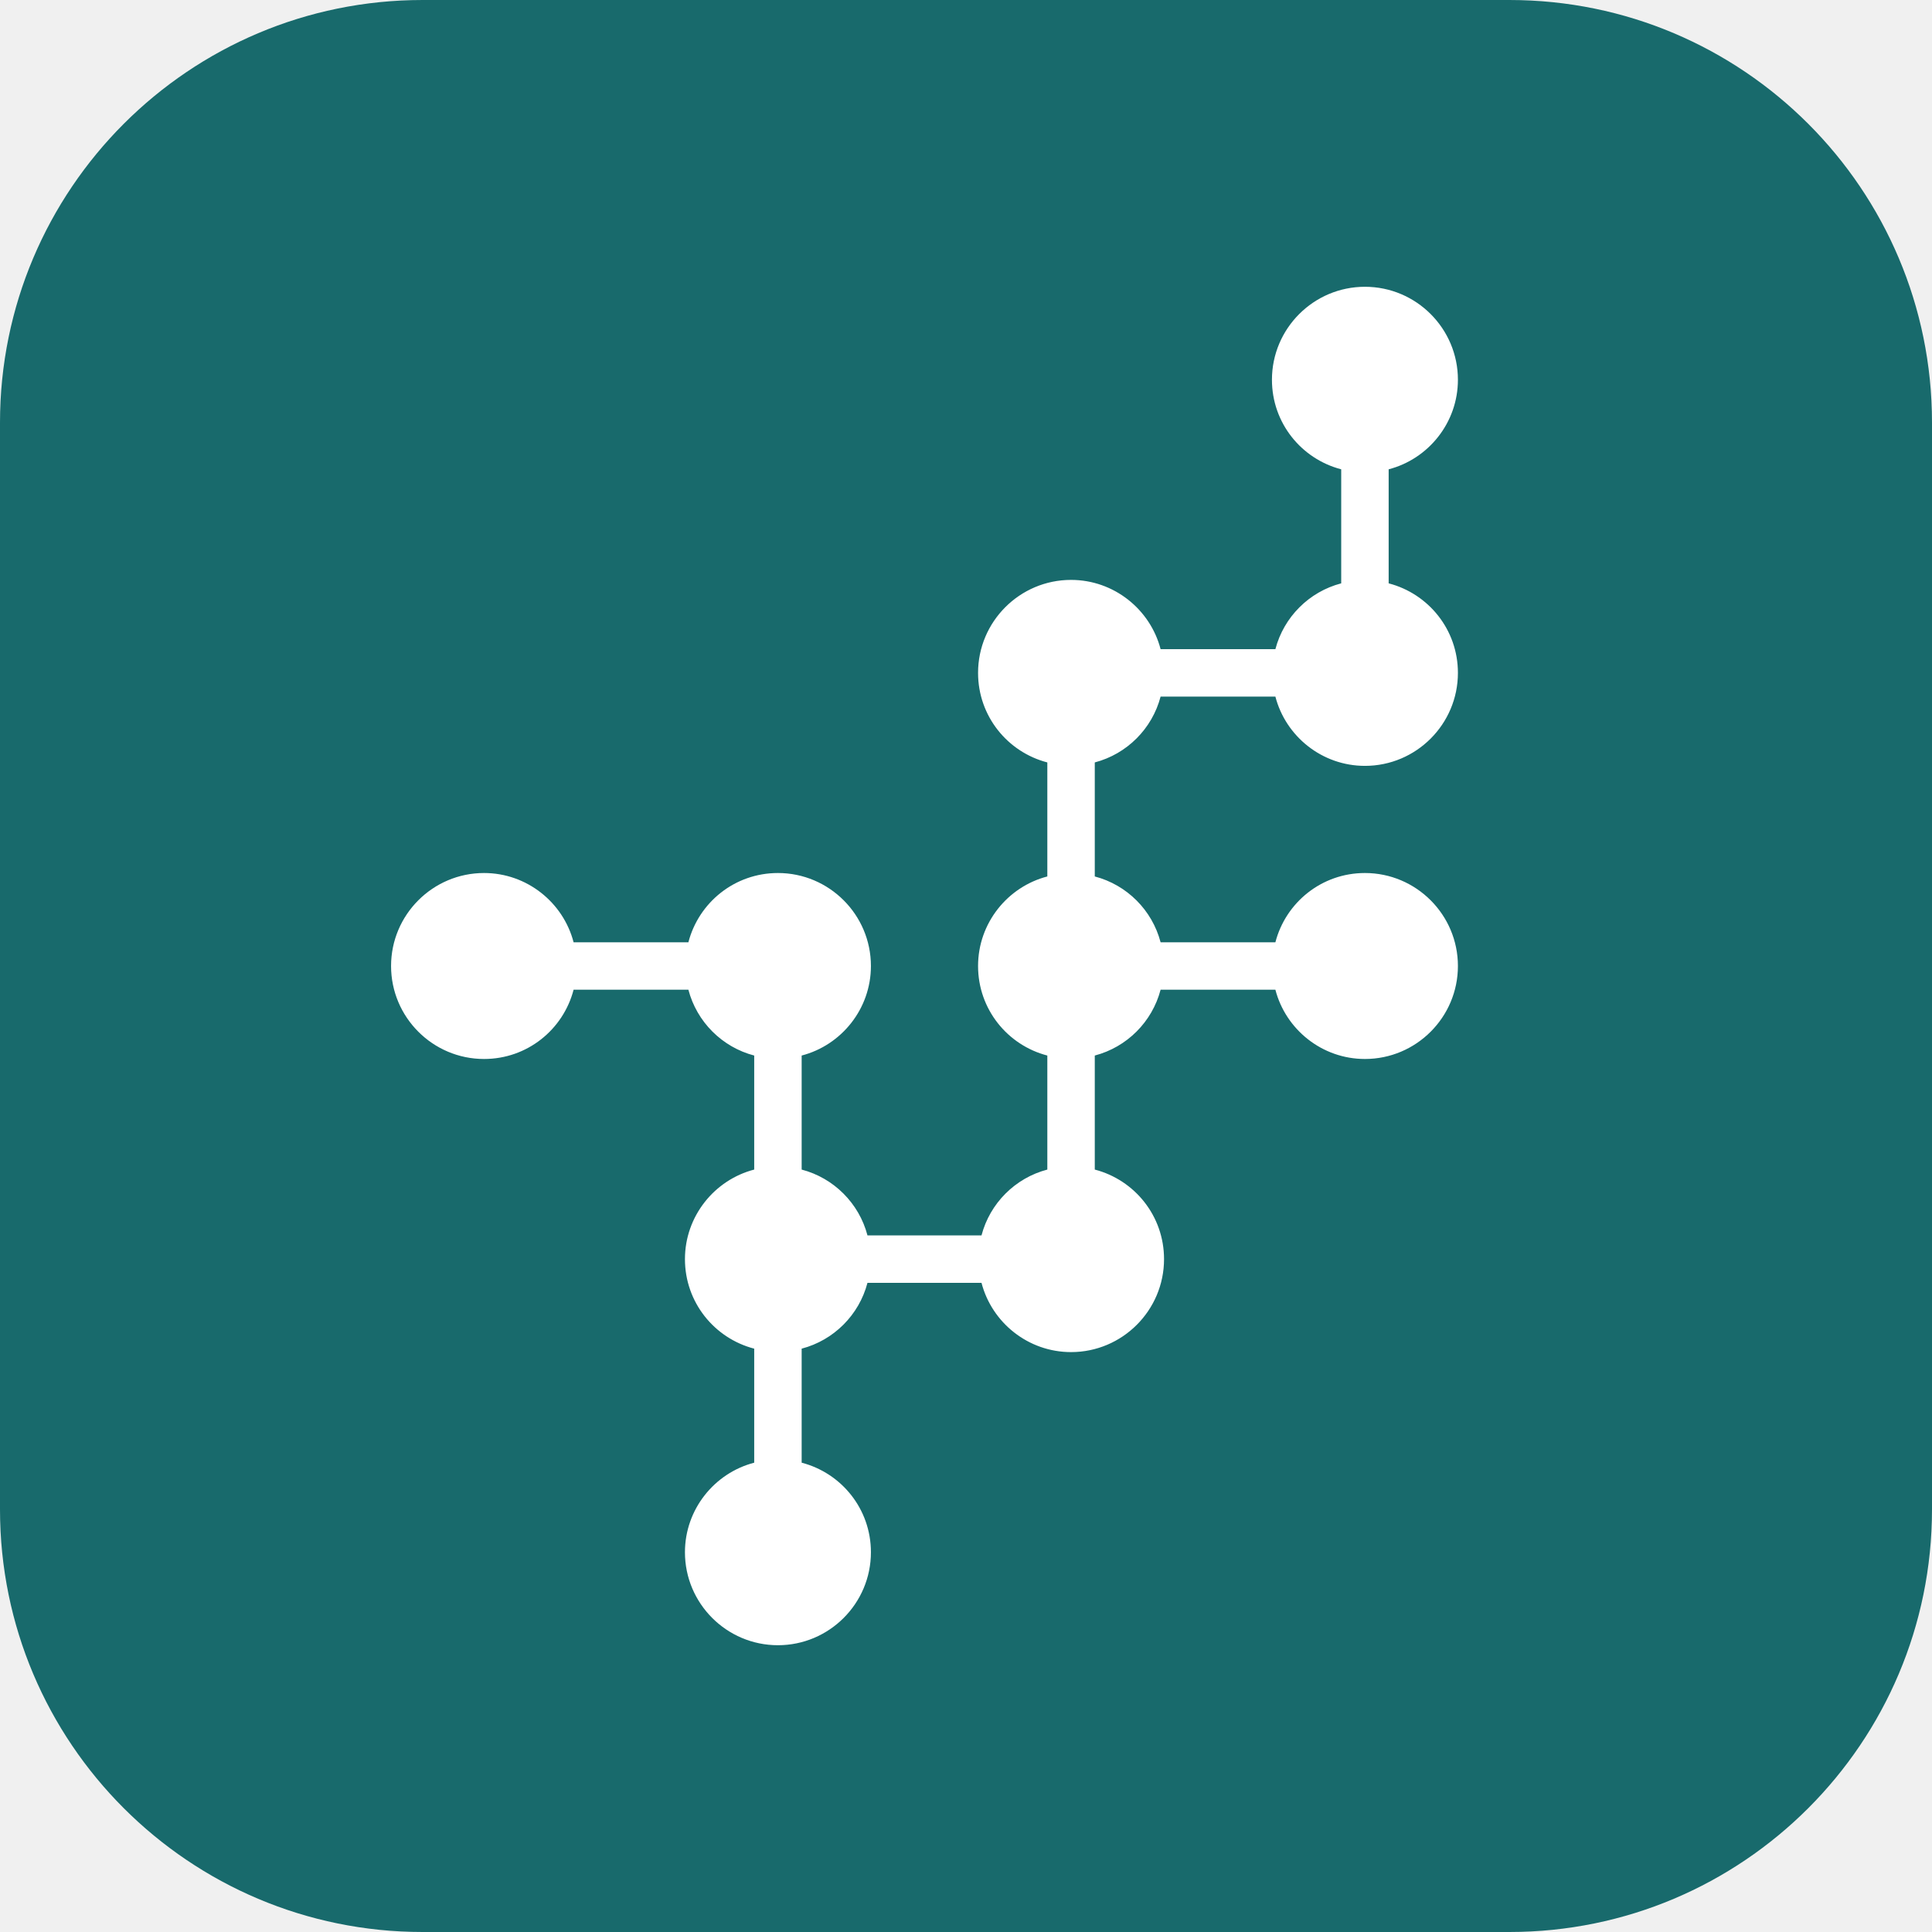
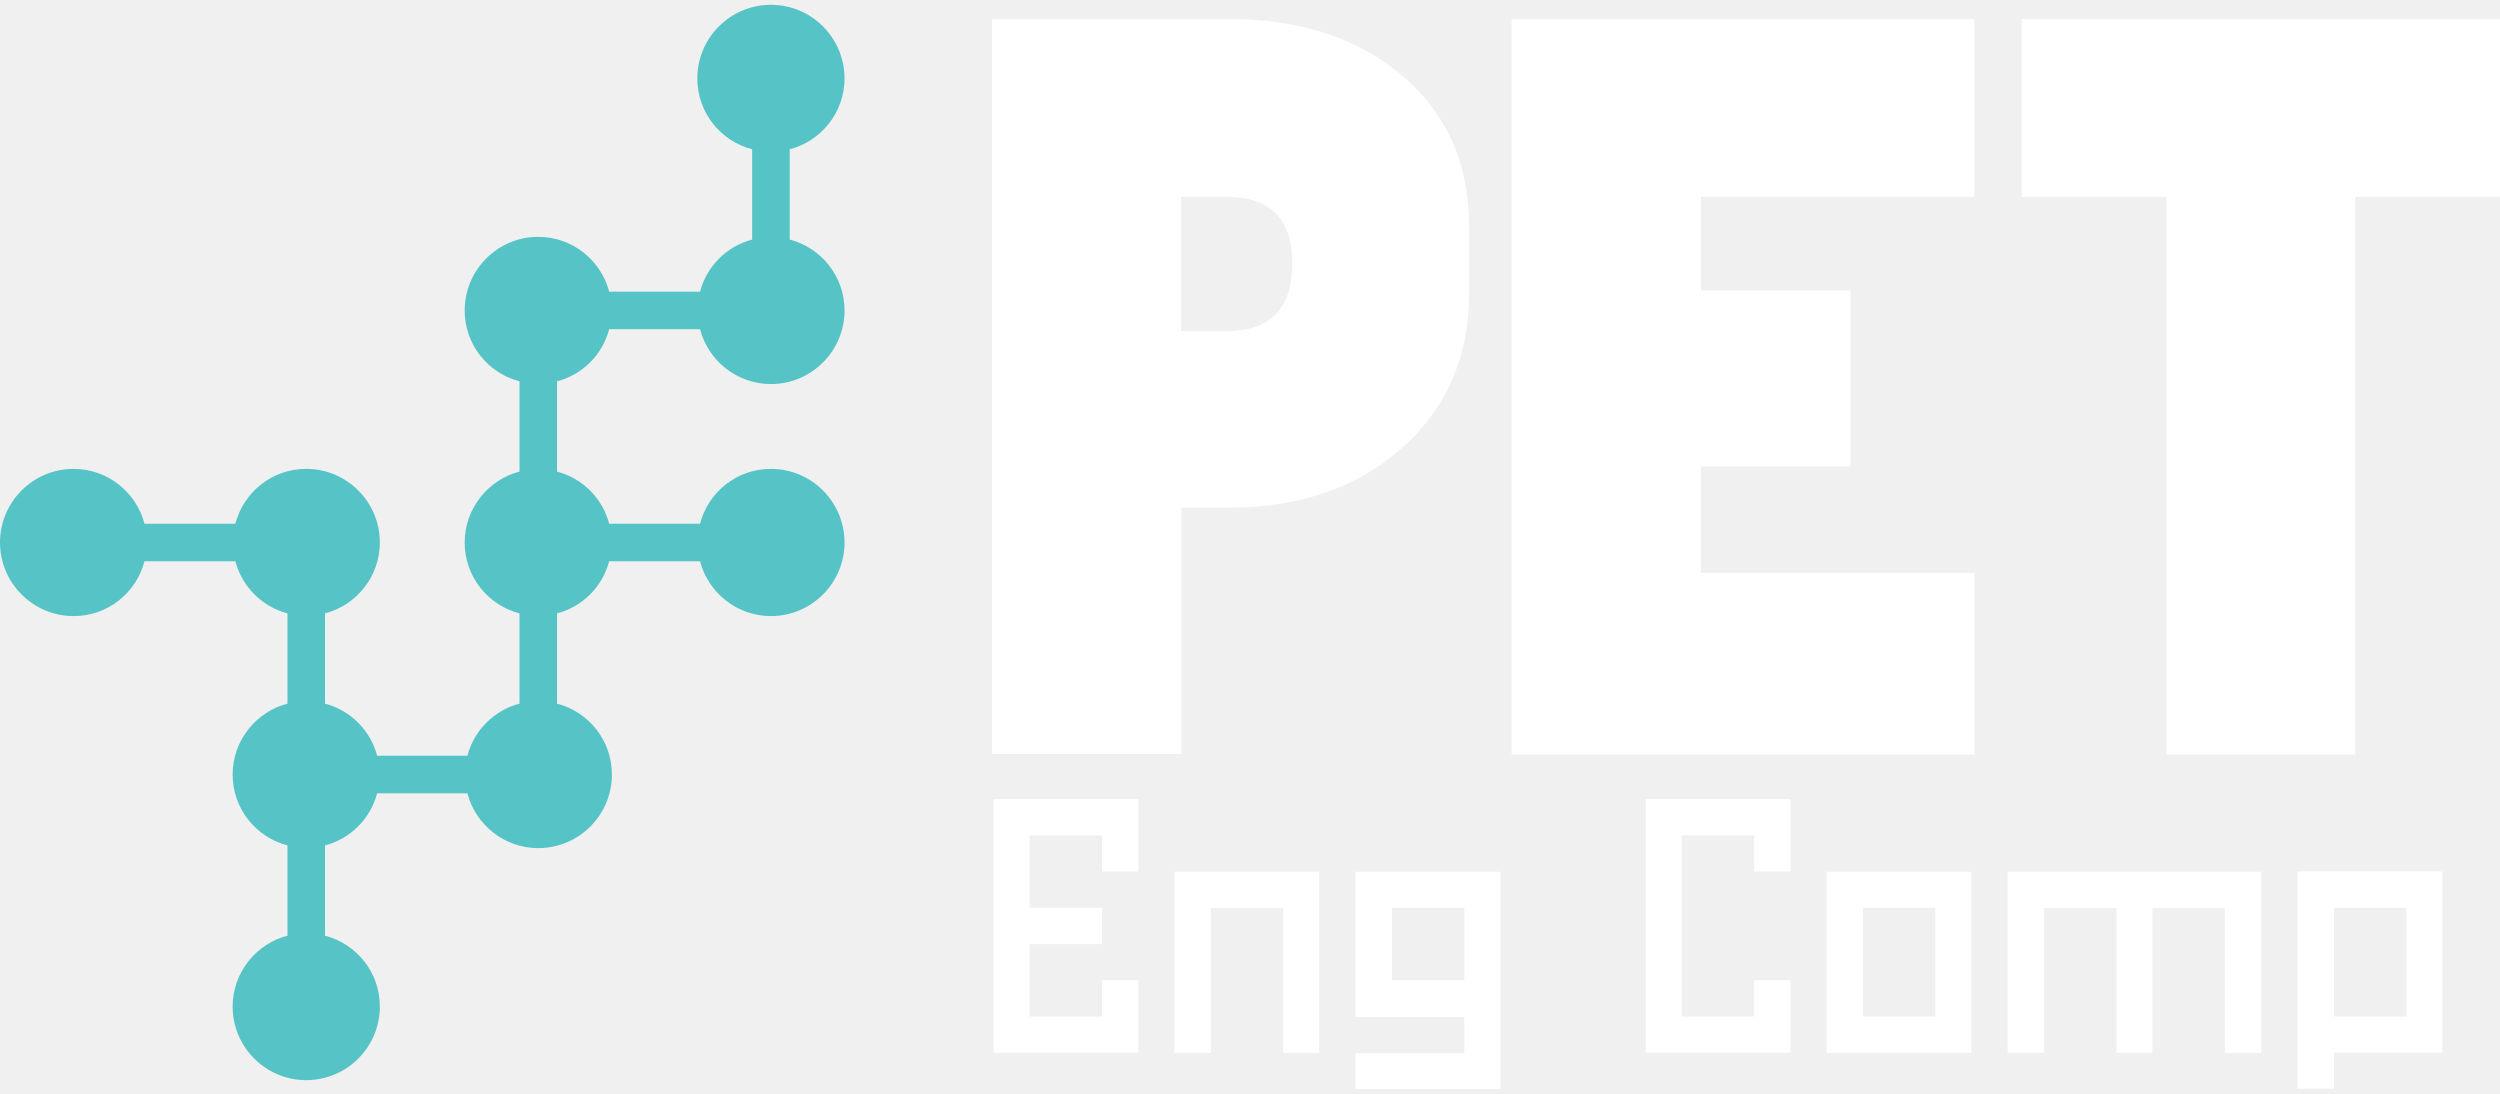
<svg xmlns="http://www.w3.org/2000/svg">
  <style>
.login,.recolhido{display:none}
@media (max-width:60px){.menu{display:none}.recolhido{display:inline}}
@media (min-height:100px){.menu{display:none}.login{display:inline}}
</style>
-   <svg class="menu" width="100%" height="100%" viewBox="0 0 512 512" preserveAspectRatio="xMinYMid meet" fill="none">
-     <rect width="512" height="512" rx="112" fill="#186A6C" />
-     <g clip-path="url(#ca)">
-       <path d="M307.569 184.608H337.992C340.73 195.155 350.363 202.963 361.721 202.963C375.31 202.963 386.363 191.91 386.363 178.321C386.363 166.862 378.555 157.33 368.009 154.592V124.372C378.555 121.634 386.363 112 386.363 100.642C386.363 87.053 375.31 76 361.721 76C348.132 76 337.079 87.053 337.079 100.642C337.079 112.101 344.887 121.634 355.434 124.372V154.592C346.916 156.823 340.223 163.515 337.992 172.034H307.569C304.831 161.487 295.197 153.679 283.84 153.679C270.251 153.679 259.197 164.732 259.197 178.321C259.197 189.78 267.006 199.313 277.552 202.051V232.27C267.006 235.008 259.197 244.642 259.197 256C259.197 267.459 267.006 276.992 277.552 279.73V309.949C269.034 312.18 262.341 318.873 260.11 327.392H229.89C227.659 318.873 220.966 312.18 212.448 309.949V279.73C222.994 276.992 230.803 267.358 230.803 256C230.803 242.411 219.749 231.358 206.161 231.358C194.702 231.358 185.169 239.166 182.431 249.713H152.009C149.271 239.166 139.637 231.358 128.279 231.358C114.69 231.358 103.637 242.411 103.637 256C103.637 269.589 114.69 280.642 128.279 280.642C139.738 280.642 149.271 272.834 152.009 262.287H182.431C184.662 270.806 191.355 277.499 199.873 279.73V309.949C189.327 312.687 181.518 322.321 181.518 333.679C181.518 345.138 189.327 354.67 199.873 357.408V387.628C189.327 390.366 181.518 400 181.518 411.358C181.518 424.946 192.572 436 206.161 436C219.749 436 230.803 424.946 230.803 411.358C230.803 399.899 222.994 390.366 212.448 387.628V357.408C220.966 355.177 227.659 348.484 229.89 339.966H260.11C262.848 350.513 272.482 358.321 283.84 358.321C297.428 358.321 308.482 347.268 308.482 333.679C308.482 322.22 300.673 312.687 290.127 309.949V279.73C298.645 277.499 305.338 270.806 307.569 262.287H337.992C340.73 272.834 350.363 280.642 361.721 280.642C375.31 280.642 386.363 269.589 386.363 256C386.363 242.411 375.31 231.358 361.721 231.358C350.262 231.358 340.73 239.166 337.992 249.713H307.569C305.338 241.194 298.645 234.501 290.127 232.27V202.051C298.645 199.82 305.338 193.127 307.569 184.608Z" fill="white" />
+   <svg class="menu" width="100%" height="100%" viewBox="0 0 825 358" preserveAspectRatio="xMinYMid meet" fill="none">
+     <g clip-path="url(#cl)">
+       <path d="M201.027 107.176H231.016C233.715 117.572 243.212 125.27 254.407 125.27C267.803 125.27 278.699 114.373 278.699 100.978C278.699 89.683 271.001 80.286 260.605 77.587V47.798C271.001 45.099 278.699 35.602 278.699 24.406C278.699 11.011 267.803 0.115 254.407 0.115C241.012 0.115 230.116 11.011 230.116 24.406C230.116 35.702 237.814 45.099 248.21 47.798V77.587C239.813 79.786 233.215 86.384 231.016 94.781H201.027C198.328 84.384 188.831 76.687 177.635 76.687C164.24 76.687 153.344 87.583 153.344 100.978C153.344 112.274 161.041 121.671 171.438 124.37V154.159C161.041 156.858 153.344 166.355 153.344 177.551C153.344 188.846 161.041 198.243 171.438 200.942V230.731C163.041 232.93 156.443 239.528 154.244 247.925H124.455C122.256 239.528 115.658 232.93 107.261 230.731V200.942C117.657 198.243 125.354 188.746 125.354 177.551C125.354 164.155 114.458 153.259 101.063 153.259C89.767 153.259 80.371 160.957 77.672 171.353H47.683C44.984 160.957 35.487 153.259 24.291 153.259C10.896 153.259 0 164.155 0 177.551C0 190.946 10.896 201.842 24.291 201.842C35.587 201.842 44.984 194.144 47.683 183.748H77.672C79.871 192.145 86.469 198.743 94.865 200.942V230.731C84.469 233.43 76.772 242.927 76.772 254.123C76.772 265.419 84.469 274.815 94.865 277.514V307.303C84.469 310.002 76.772 319.499 76.772 330.695C76.772 344.09 87.668 354.986 101.063 354.986C114.458 354.986 125.354 344.09 125.354 330.695C125.354 319.399 117.657 310.002 107.261 307.303V277.514C115.658 275.315 122.256 268.717 124.455 260.32H154.244C156.943 270.717 166.439 278.414 177.635 278.414C191.031 278.414 201.927 267.518 201.927 254.123C201.927 242.827 194.229 233.43 183.833 230.731V200.942C192.23 198.743 198.828 192.145 201.027 183.748H231.016C233.715 194.144 243.212 201.842 254.407 201.842C267.803 201.842 278.699 190.946 278.699 177.551C278.699 164.155 267.803 153.259 254.407 153.259C243.112 153.259 233.715 160.957 231.016 171.353H201.027C198.828 162.956 192.23 156.358 183.833 154.159V124.37C192.23 122.171 198.828 115.573 201.027 107.176Z" fill="#56C4C6" />
+       <path d="M327.281 4.813H405.453C427.944 4.813 446.438 10.511 460.932 22.007C476.827 34.602 484.824 51.796 484.824 73.688V94.981C484.824 116.873 476.927 134.366 461.232 147.561C446.738 159.857 428.144 166.055 405.453 166.055H389.858V247.325H327.381V4.813H327.281ZM389.758 63.492V107.776H404.753C419.248 107.776 426.445 100.379 426.445 85.484C426.445 70.789 419.248 63.492 404.753 63.492H389.758Z" fill="white" />
+       <path d="M651.563 4.813V63.492H561.296V94.381H610.678V152.46H561.296V187.547H651.563V247.525H498.819V4.813H651.563Z" fill="white" />
+       <path d="M825 4.813V63.492H777.217V247.525H714.94V63.492H667.157V4.813H825Z" fill="white" />
+       <path d="M363.668 286.211V274.215H339.777V298.107H363.668V310.102H339.777V333.994H363.668V321.998H375.664V345.889H327.881V262.22H375.664V286.111H363.668V286.211Z" fill="white" />
+       <path d="M423.446 345.989V298.207H399.555V345.989H387.559V286.211H435.342V345.989H423.446Z" fill="white" />
+       <path d="M447.337 333.994V286.211H495.12V357.885H447.337V346.089H483.224V334.094H447.337V333.994ZM459.333 298.107V321.998H483.224V298.107H459.333Z" fill="white" />
+       <path d="M578.869 286.211V274.215H554.978V333.994H578.869V321.998H590.865V345.889H543.083V262.22H590.865V286.111H578.869V286.211Z" fill="white" />
+       <path d="M602.761 345.989V286.211H650.543V345.989H602.761ZM614.756 333.994H638.648V298.107H614.756V333.994Z" fill="white" />
+       <path d="M698.426 345.989V298.207H674.535V345.989H662.539V286.211H746.209V345.989H734.213V298.207H710.322V345.989H698.426Z" fill="white" />
+       <path d="M770.2 345.989V357.785H758.204V286.111H805.987V345.889H770.2V345.989ZM770.2 333.994H794.091V298.107H770.2V333.994Z" fill="white" />
    </g>
    <defs>
-       <clipPath id="ca">
-         <rect width="282.93" height="360" fill="white" transform="translate(103.535 76)" />
+       <clipPath id="cl">
+         <rect width="825" height="358" fill="white" />
      </clipPath>
    </defs>
  </svg>
  <svg class="recolhido" width="100%" height="100%" viewBox="0 0 512 512" preserveAspectRatio="xMidYMid meet" fill="none">
    <rect width="512" height="512" rx="112" fill="#186A6C" />
    <g clip-path="url(#cc)">
      <path d="M307.569 184.608H337.992C340.73 195.155 350.363 202.963 361.721 202.963C375.31 202.963 386.363 191.91 386.363 178.321C386.363 166.862 378.555 157.33 368.009 154.592V124.372C378.555 121.634 386.363 112 386.363 100.642C386.363 87.053 375.31 76 361.721 76C348.132 76 337.079 87.053 337.079 100.642C337.079 112.101 344.887 121.634 355.434 124.372V154.592C346.916 156.823 340.223 163.515 337.992 172.034H307.569C304.831 161.487 295.197 153.679 283.84 153.679C270.251 153.679 259.197 164.732 259.197 178.321C259.197 189.78 267.006 199.313 277.552 202.051V232.27C267.006 235.008 259.197 244.642 259.197 256C259.197 267.459 267.006 276.992 277.552 279.73V309.949C269.034 312.18 262.341 318.873 260.11 327.392H229.89C227.659 318.873 220.966 312.18 212.448 309.949V279.73C222.994 276.992 230.803 267.358 230.803 256C230.803 242.411 219.749 231.358 206.161 231.358C194.702 231.358 185.169 239.166 182.431 249.713H152.009C149.271 239.166 139.637 231.358 128.279 231.358C114.69 231.358 103.637 242.411 103.637 256C103.637 269.589 114.69 280.642 128.279 280.642C139.738 280.642 149.271 272.834 152.009 262.287H182.431C184.662 270.806 191.355 277.499 199.873 279.73V309.949C189.327 312.687 181.518 322.321 181.518 333.679C181.518 345.138 189.327 354.67 199.873 357.408V387.628C189.327 390.366 181.518 400 181.518 411.358C181.518 424.946 192.572 436 206.161 436C219.749 436 230.803 424.946 230.803 411.358C230.803 399.899 222.994 390.366 212.448 387.628V357.408C220.966 355.177 227.659 348.484 229.89 339.966H260.11C262.848 350.513 272.482 358.321 283.84 358.321C297.428 358.321 308.482 347.268 308.482 333.679C308.482 322.22 300.673 312.687 290.127 309.949V279.73C298.645 277.499 305.338 270.806 307.569 262.287H337.992C340.73 272.834 350.363 280.642 361.721 280.642C375.31 280.642 386.363 269.589 386.363 256C386.363 242.411 375.31 231.358 361.721 231.358C350.262 231.358 340.73 239.166 337.992 249.713H307.569C305.338 241.194 298.645 234.501 290.127 232.27V202.051C298.645 199.82 305.338 193.127 307.569 184.608Z" fill="white" />
    </g>
    <defs>
      <clipPath id="cc">
        <rect width="282.93" height="360" fill="white" transform="translate(103.535 76)" />
      </clipPath>
    </defs>
  </svg>
  <svg class="login" x="50%" y="100%" width="64" height="64" viewBox="0 0 512 512" overflow="visible" fill="none">
    <g transform="translate(-256 -576)">
      <rect width="512" height="512" rx="112" fill="#186A6C" />
      <g clip-path="url(#cb)">
        <path d="M307.569 184.608H337.992C340.73 195.155 350.363 202.963 361.721 202.963C375.31 202.963 386.363 191.91 386.363 178.321C386.363 166.862 378.555 157.33 368.009 154.592V124.372C378.555 121.634 386.363 112 386.363 100.642C386.363 87.053 375.31 76 361.721 76C348.132 76 337.079 87.053 337.079 100.642C337.079 112.101 344.887 121.634 355.434 124.372V154.592C346.916 156.823 340.223 163.515 337.992 172.034H307.569C304.831 161.487 295.197 153.679 283.84 153.679C270.251 153.679 259.197 164.732 259.197 178.321C259.197 189.78 267.006 199.313 277.552 202.051V232.27C267.006 235.008 259.197 244.642 259.197 256C259.197 267.459 267.006 276.992 277.552 279.73V309.949C269.034 312.18 262.341 318.873 260.11 327.392H229.89C227.659 318.873 220.966 312.18 212.448 309.949V279.73C222.994 276.992 230.803 267.358 230.803 256C230.803 242.411 219.749 231.358 206.161 231.358C194.702 231.358 185.169 239.166 182.431 249.713H152.009C149.271 239.166 139.637 231.358 128.279 231.358C114.69 231.358 103.637 242.411 103.637 256C103.637 269.589 114.69 280.642 128.279 280.642C139.738 280.642 149.271 272.834 152.009 262.287H182.431C184.662 270.806 191.355 277.499 199.873 279.73V309.949C189.327 312.687 181.518 322.321 181.518 333.679C181.518 345.138 189.327 354.67 199.873 357.408V387.628C189.327 390.366 181.518 400 181.518 411.358C181.518 424.946 192.572 436 206.161 436C219.749 436 230.803 424.946 230.803 411.358C230.803 399.899 222.994 390.366 212.448 387.628V357.408C220.966 355.177 227.659 348.484 229.89 339.966H260.11C262.848 350.513 272.482 358.321 283.84 358.321C297.428 358.321 308.482 347.268 308.482 333.679C308.482 322.22 300.673 312.687 290.127 309.949V279.73C298.645 277.499 305.338 270.806 307.569 262.287H337.992C340.73 272.834 350.363 280.642 361.721 280.642C375.31 280.642 386.363 269.589 386.363 256C386.363 242.411 375.31 231.358 361.721 231.358C350.262 231.358 340.73 239.166 337.992 249.713H307.569C305.338 241.194 298.645 234.501 290.127 232.27V202.051C298.645 199.82 305.338 193.127 307.569 184.608Z" fill="white" />
      </g>
      <defs>
        <clipPath id="cb">
          <rect width="282.93" height="360" fill="white" transform="translate(103.535 76)" />
        </clipPath>
      </defs>
    </g>
  </svg>
</svg>
